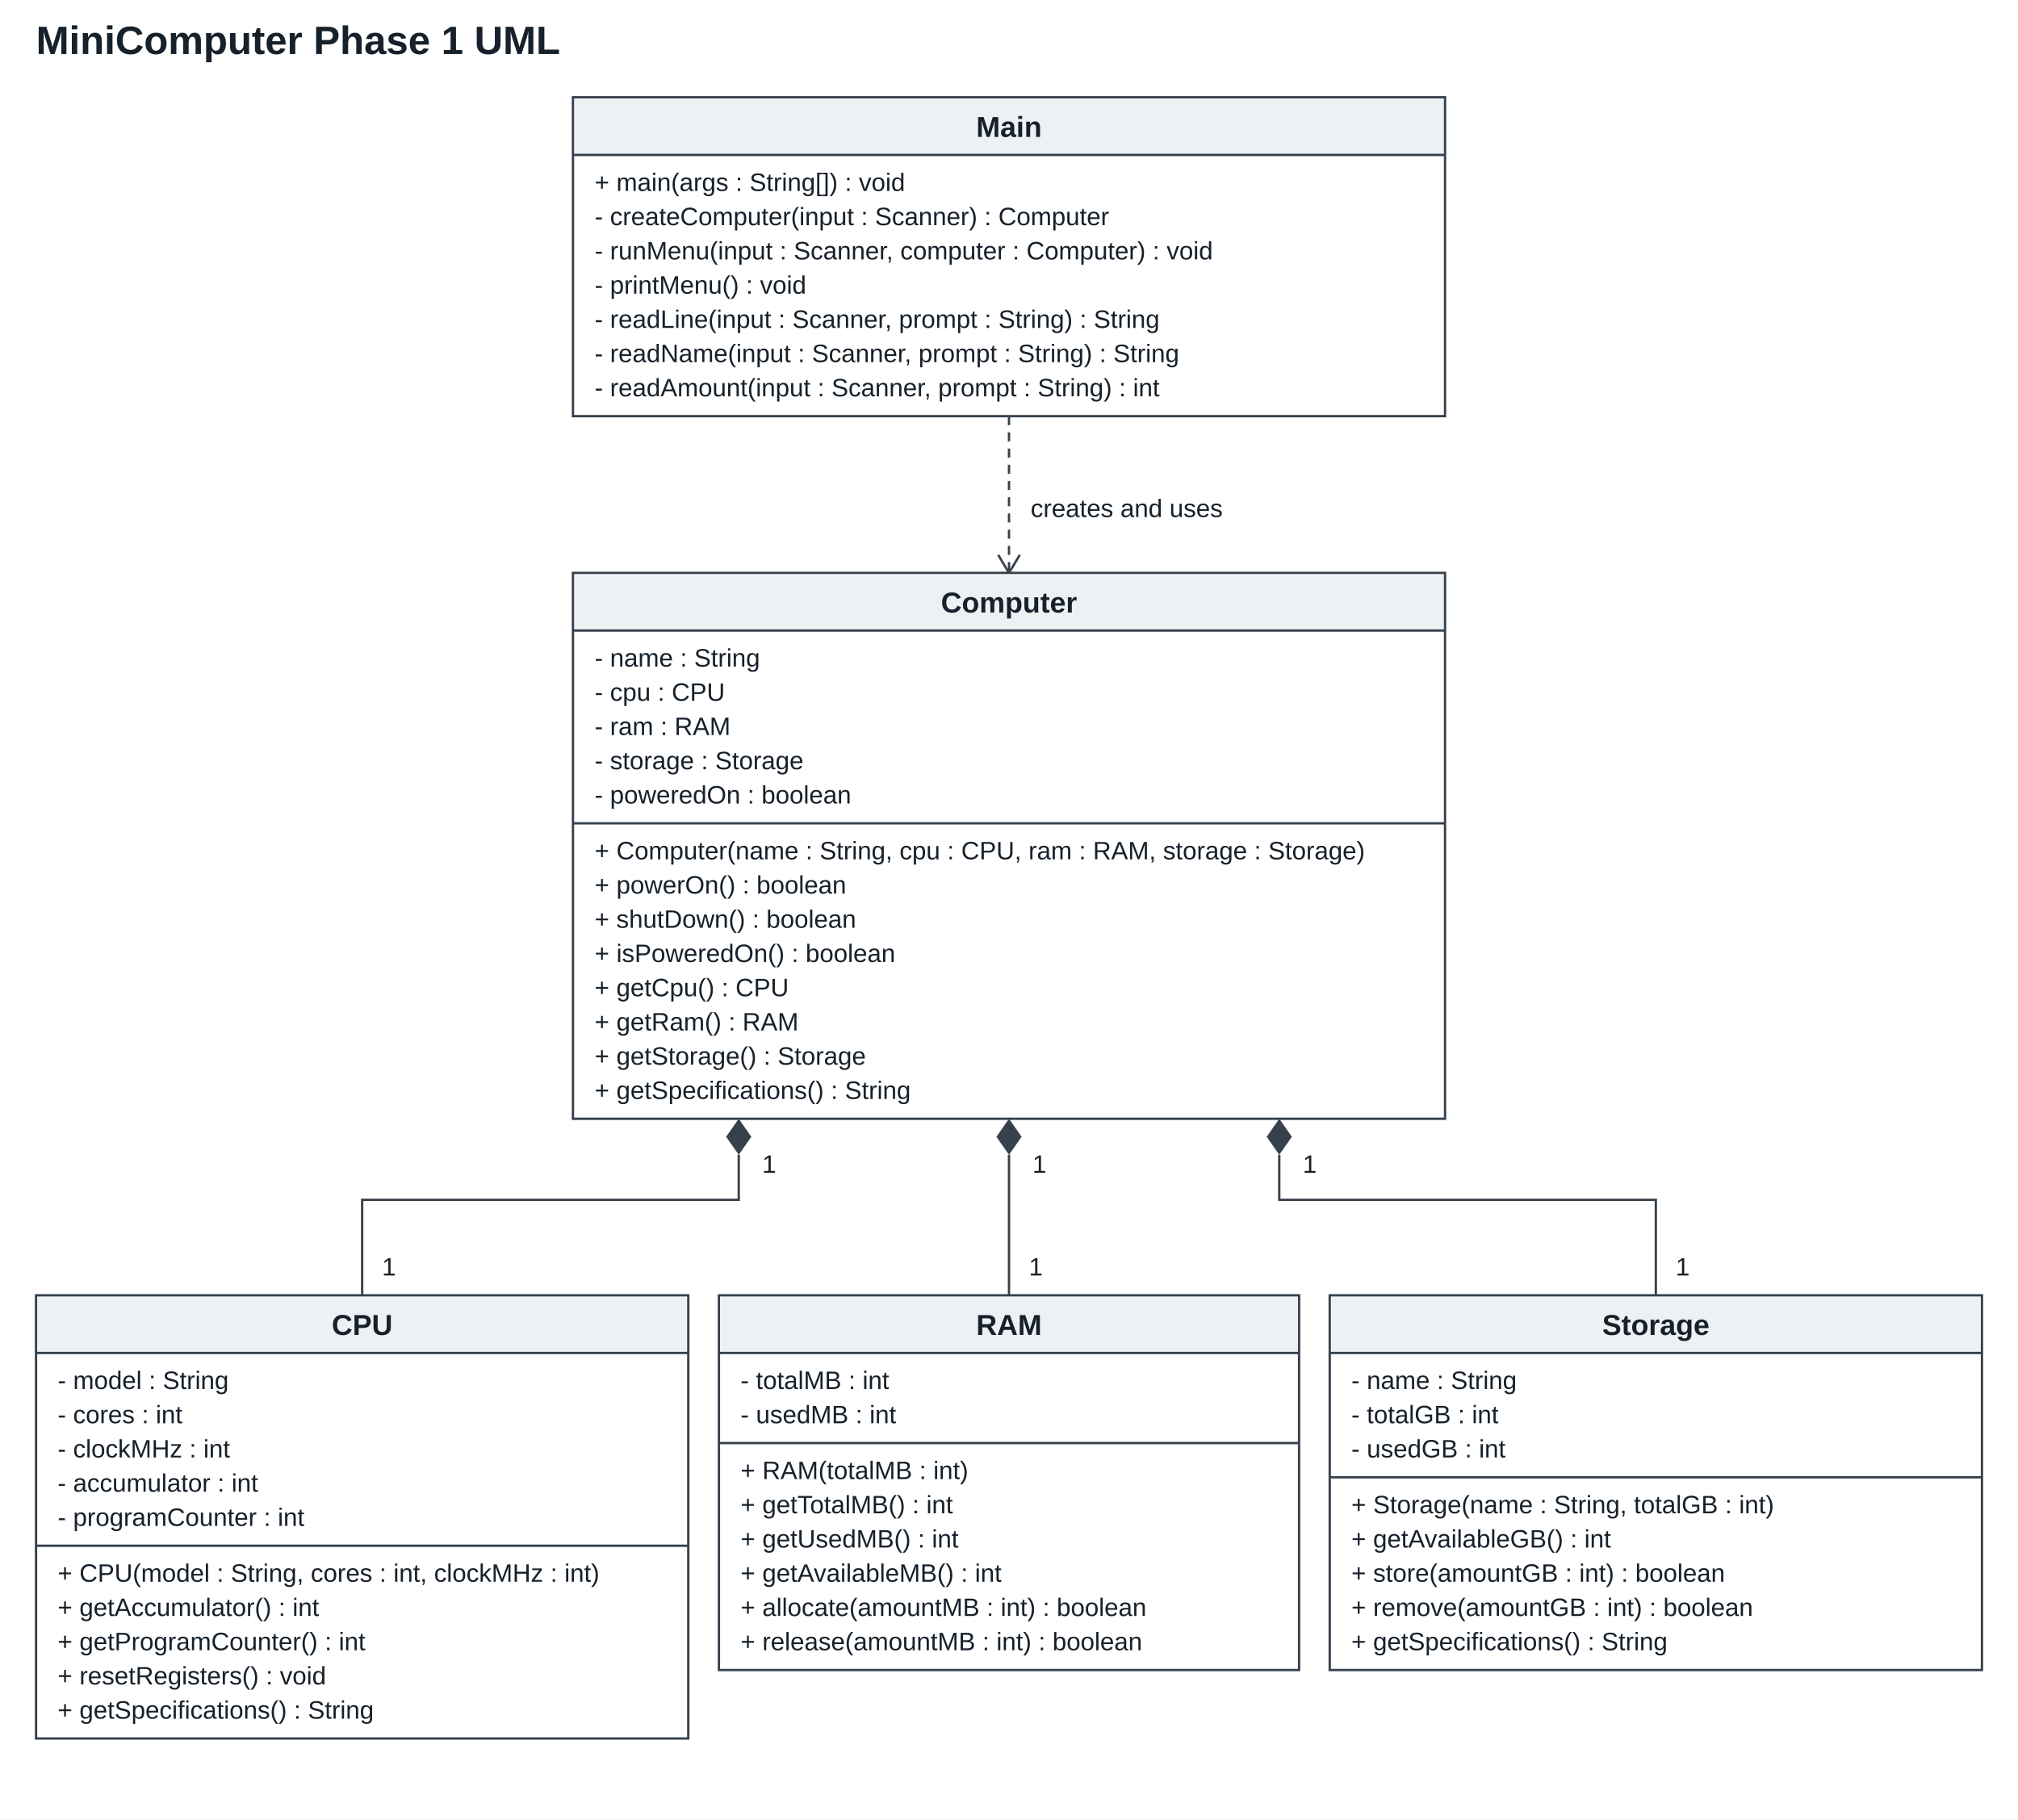
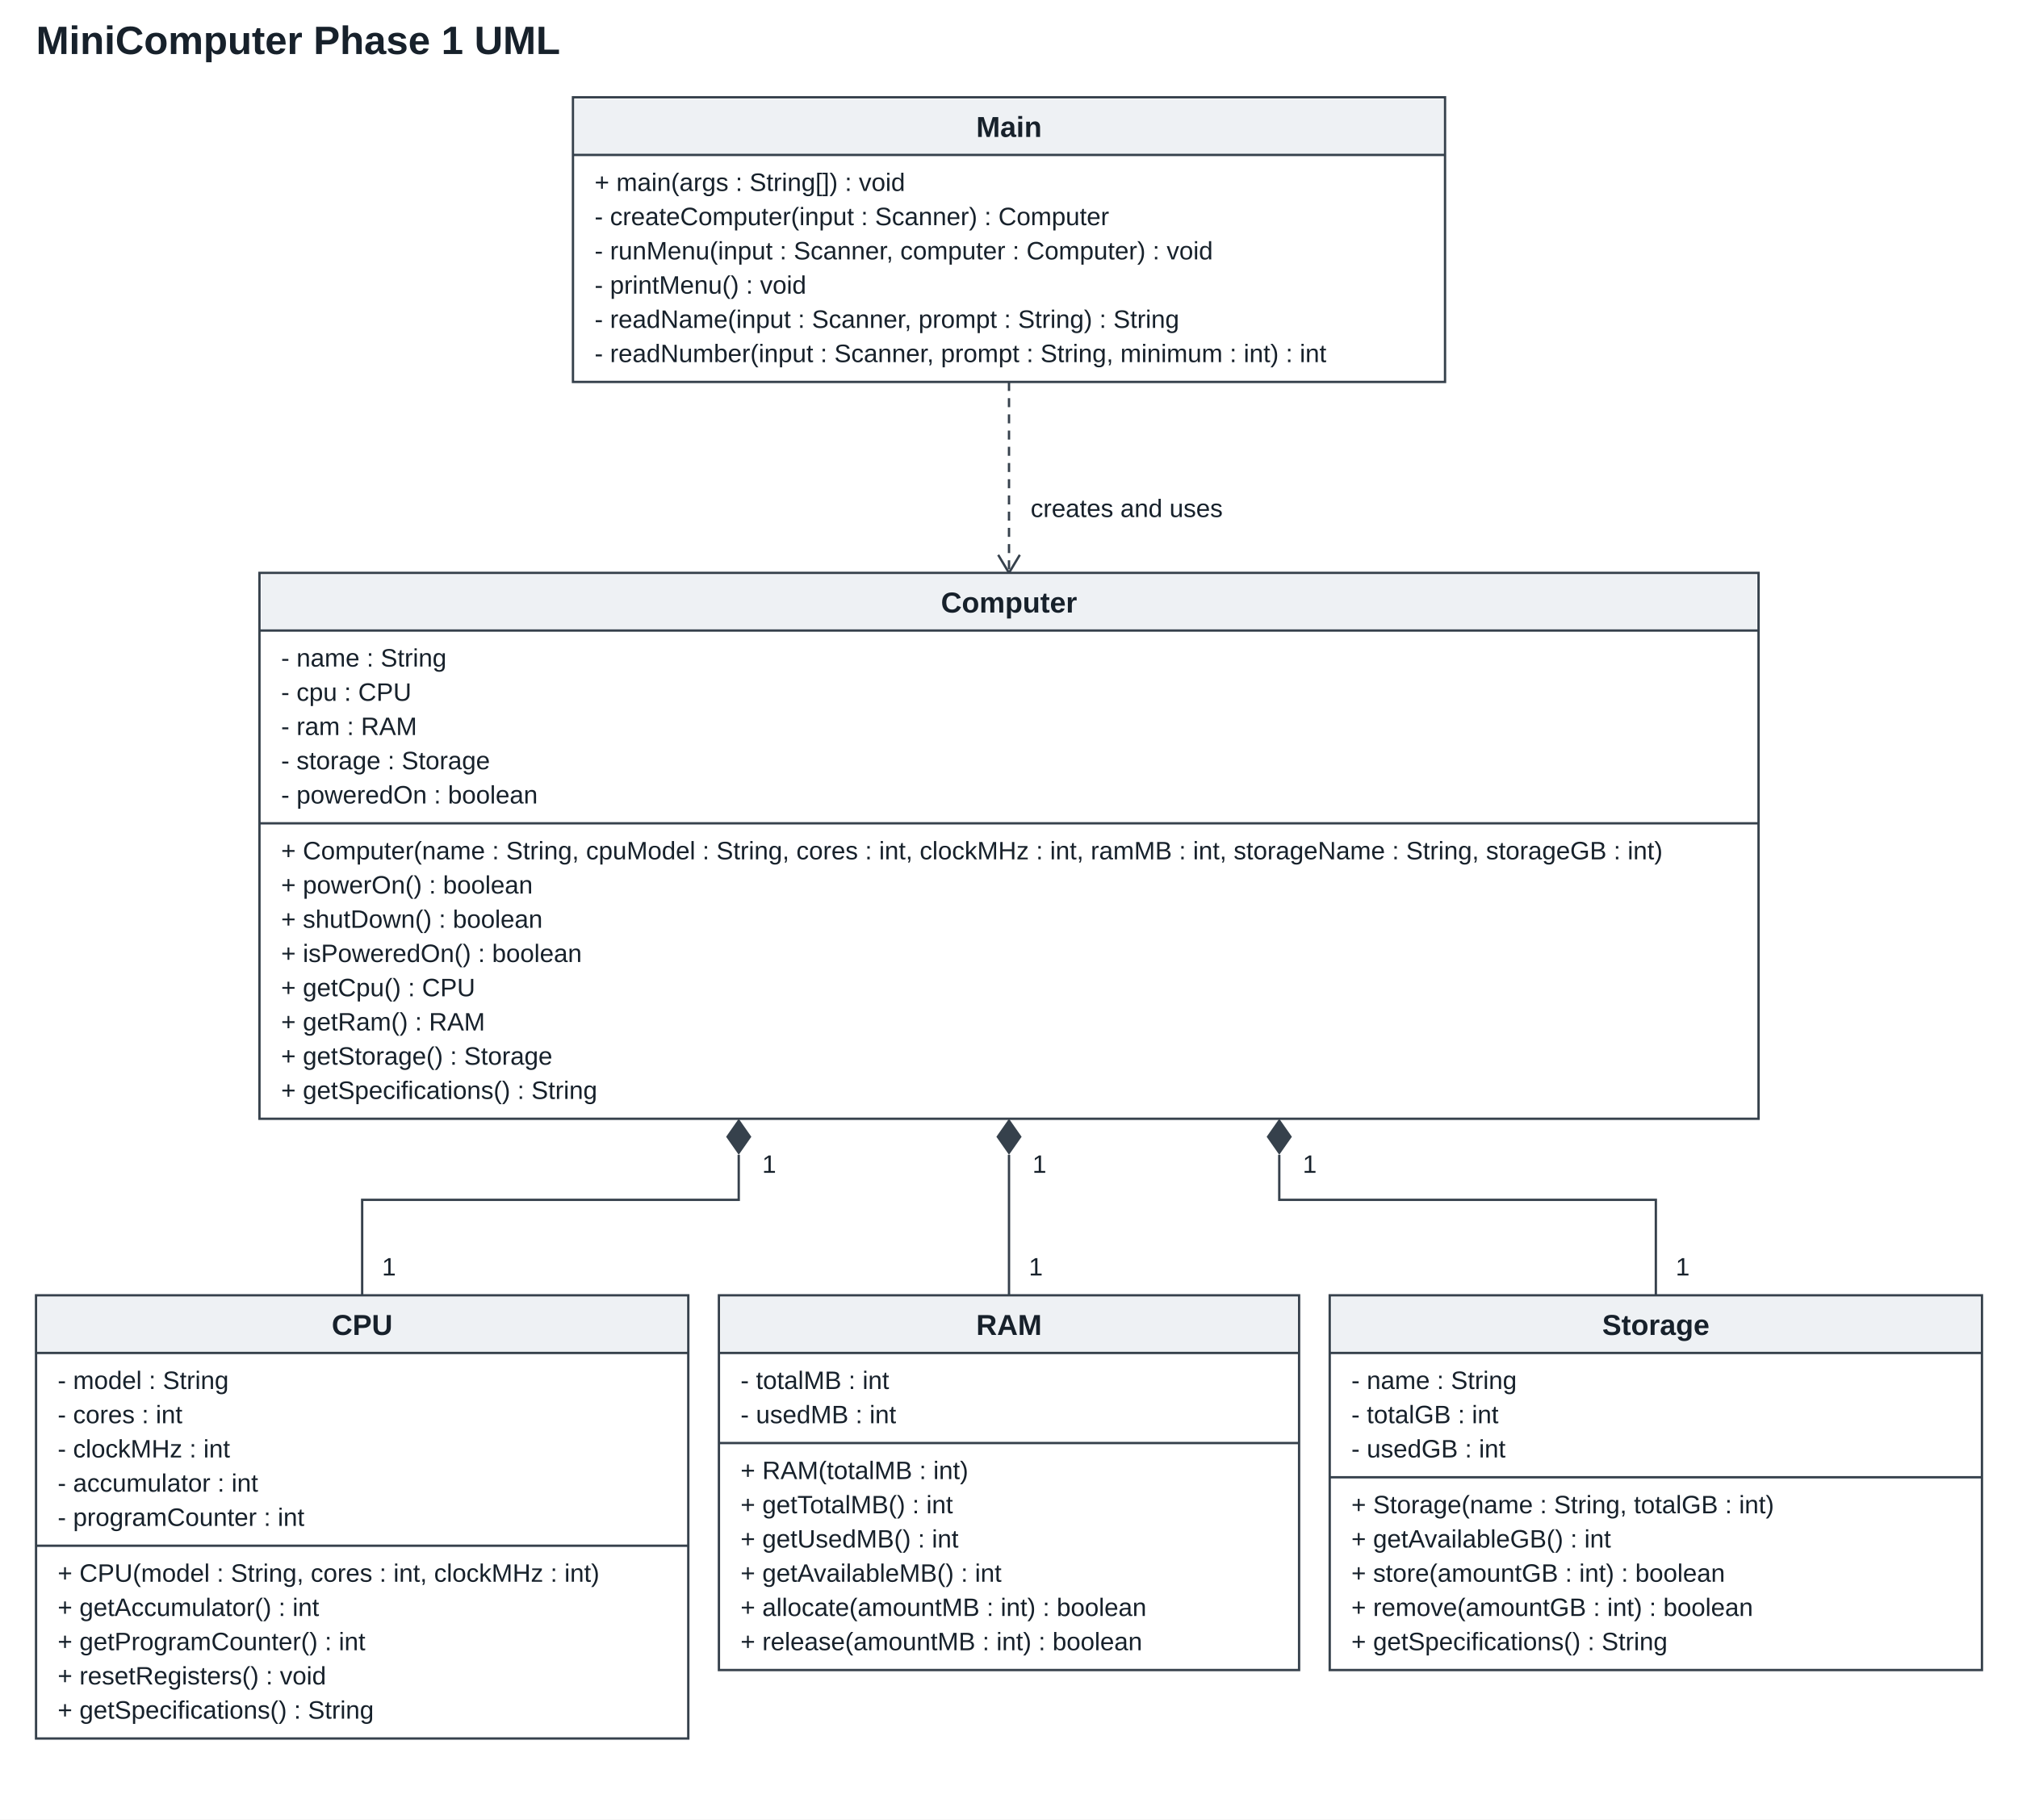
<svg xmlns="http://www.w3.org/2000/svg" width="1120" height="1010" viewBox="0 0 1120 1010" role="img" aria-labelledby="title">
  <style>
    text { fill: #17212b; font-family: Arial, sans-serif; }
    .name { font-size: 16px; font-weight: bold; text-anchor: middle; }
    .member, .label { font-size: 14px; }
    .box { fill: white; stroke: #36414c; stroke-width: 1.3; }
    .line { stroke: #36414c; stroke-width: 1.3; fill: none; }
  </style>
  <rect width="1120" height="1010" fill="white" />
  <text x="20" y="30" font-size="22" font-weight="bold">MiniComputer Phase 1 UML</text>
-   <path class="line" stroke-dasharray="5 4" d="M560 231 V318" />
+   <path class="line" stroke-dasharray="5 4" d="M560 212 V318" />
  <path class="line" d="M554 308 L560 318 L566 308" />
  <text class="label" x="572" y="287">creates and uses</text>
  <path class="line" d="M410 641 V666 H201 V719 M560 641 V719 M710 641 V666 H919 V719" />
  <path fill="#36414c" d="M410 621 L417 631 L410 641 L403 631 Z M560 621 L567 631 L560 641 L553 631 Z M710 621 L717 631 L710 641 L703 631 Z" />
  <text class="label" x="423" y="651">1</text>
  <text class="label" x="573" y="651">1</text>
  <text class="label" x="723" y="651">1</text>
  <text class="label" x="212" y="708">1</text>
  <text class="label" x="571" y="708">1</text>
  <text class="label" x="930" y="708">1</text>
  <g transform="translate(318 54)">
-     <rect class="box" width="484" height="177" />
+     <rect class="box" width="484" height="158" />
    <rect x="1" y="1" width="482" height="31" fill="#eef1f4" />
    <text class="name" x="242" y="22">Main</text>
    <path class="line" d="M0 32 H484" />
    <text class="member" x="12" y="52">+ main(args : String[]) : void</text>
    <text class="member" x="12" y="71">- createComputer(input : Scanner) : Computer</text>
    <text class="member" x="12" y="90">- runMenu(input : Scanner, computer : Computer) : void</text>
    <text class="member" x="12" y="109">- printMenu() : void</text>
-     <text class="member" x="12" y="128">- readLine(input : Scanner, prompt : String) : String</text>
-     <text class="member" x="12" y="147">- readName(input : Scanner, prompt : String) : String</text>
-     <text class="member" x="12" y="166">- readAmount(input : Scanner, prompt : String) : int</text>
+     <text class="member" x="12" y="128">- readName(input : Scanner, prompt : String) : String</text>
+     <text class="member" x="12" y="147">- readNumber(input : Scanner, prompt : String, minimum : int) : int</text>
  </g>
-   <g transform="translate(318 318)">
-     <rect class="box" width="484" height="303" />
-     <rect x="1" y="1" width="482" height="31" fill="#eef1f4" />
-     <text class="name" x="242" y="22">Computer</text>
-     <path class="line" d="M0 32 H484 M0 139 H484" />
+   <g transform="translate(144 318)">
+     <rect class="box" width="832" height="303" />
+     <rect x="1" y="1" width="830" height="31" fill="#eef1f4" />
+     <text class="name" x="416" y="22">Computer</text>
+     <path class="line" d="M0 32 H832 M0 139 H832" />
    <text class="member" x="12" y="52">- name : String</text>
    <text class="member" x="12" y="71">- cpu : CPU</text>
    <text class="member" x="12" y="90">- ram : RAM</text>
    <text class="member" x="12" y="109">- storage : Storage</text>
    <text class="member" x="12" y="128">- poweredOn : boolean</text>
-     <text class="member" x="12" y="159">+ Computer(name : String, cpu : CPU, ram : RAM, storage : Storage)</text>
+     <text class="member" x="12" y="159">+ Computer(name : String, cpuModel : String, cores : int, clockMHz : int, ramMB : int, storageName : String, storageGB : int)</text>
    <text class="member" x="12" y="178">+ powerOn() : boolean</text>
    <text class="member" x="12" y="197">+ shutDown() : boolean</text>
    <text class="member" x="12" y="216">+ isPoweredOn() : boolean</text>
    <text class="member" x="12" y="235">+ getCpu() : CPU</text>
    <text class="member" x="12" y="254">+ getRam() : RAM</text>
    <text class="member" x="12" y="273">+ getStorage() : Storage</text>
    <text class="member" x="12" y="292">+ getSpecifications() : String</text>
  </g>
  <g transform="translate(20 719)">
    <rect class="box" width="362" height="246" />
    <rect x="1" y="1" width="360" height="31" fill="#eef1f4" />
    <text class="name" x="181" y="22">CPU</text>
    <path class="line" d="M0 32 H362 M0 139 H362" />
    <text class="member" x="12" y="52">- model : String</text>
    <text class="member" x="12" y="71">- cores : int</text>
    <text class="member" x="12" y="90">- clockMHz : int</text>
    <text class="member" x="12" y="109">- accumulator : int</text>
    <text class="member" x="12" y="128">- programCounter : int</text>
    <text class="member" x="12" y="159">+ CPU(model : String, cores : int, clockMHz : int)</text>
    <text class="member" x="12" y="178">+ getAccumulator() : int</text>
    <text class="member" x="12" y="197">+ getProgramCounter() : int</text>
    <text class="member" x="12" y="216">+ resetRegisters() : void</text>
    <text class="member" x="12" y="235">+ getSpecifications() : String</text>
  </g>
  <g transform="translate(399 719)">
    <rect class="box" width="322" height="208" />
    <rect x="1" y="1" width="320" height="31" fill="#eef1f4" />
    <text class="name" x="161" y="22">RAM</text>
    <path class="line" d="M0 32 H322 M0 82 H322" />
    <text class="member" x="12" y="52">- totalMB : int</text>
    <text class="member" x="12" y="71">- usedMB : int</text>
    <text class="member" x="12" y="102">+ RAM(totalMB : int)</text>
    <text class="member" x="12" y="121">+ getTotalMB() : int</text>
    <text class="member" x="12" y="140">+ getUsedMB() : int</text>
    <text class="member" x="12" y="159">+ getAvailableMB() : int</text>
    <text class="member" x="12" y="178">+ allocate(amountMB : int) : boolean</text>
    <text class="member" x="12" y="197">+ release(amountMB : int) : boolean</text>
  </g>
  <g transform="translate(738 719)">
    <rect class="box" width="362" height="208" />
    <rect x="1" y="1" width="360" height="31" fill="#eef1f4" />
    <text class="name" x="181" y="22">Storage</text>
    <path class="line" d="M0 32 H362 M0 101 H362" />
    <text class="member" x="12" y="52">- name : String</text>
    <text class="member" x="12" y="71">- totalGB : int</text>
    <text class="member" x="12" y="90">- usedGB : int</text>
    <text class="member" x="12" y="121">+ Storage(name : String, totalGB : int)</text>
    <text class="member" x="12" y="140">+ getAvailableGB() : int</text>
    <text class="member" x="12" y="159">+ store(amountGB : int) : boolean</text>
    <text class="member" x="12" y="178">+ remove(amountGB : int) : boolean</text>
    <text class="member" x="12" y="197">+ getSpecifications() : String</text>
  </g>
</svg>
